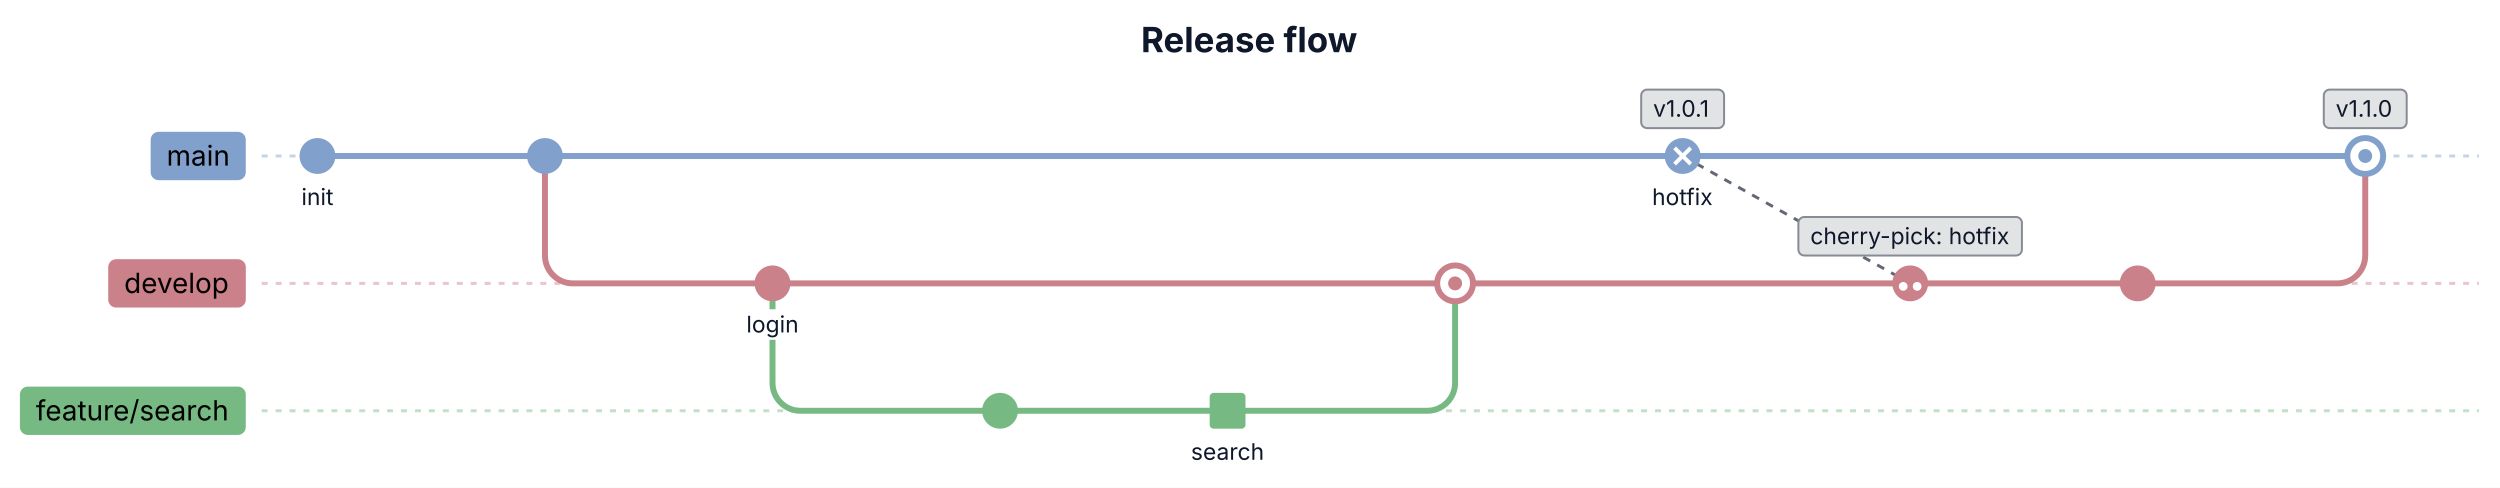
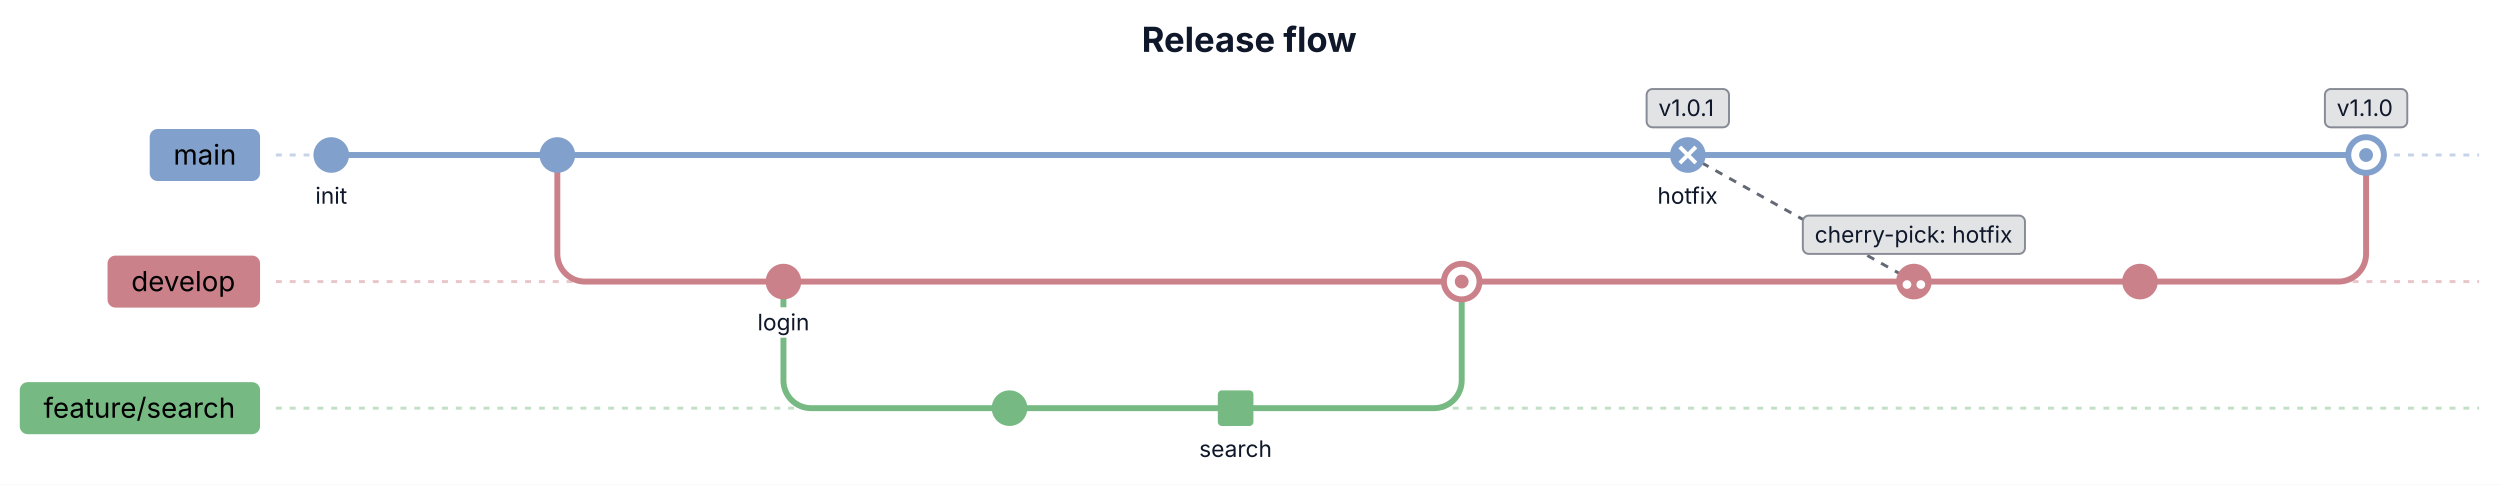
- <svg xmlns="http://www.w3.org/2000/svg" width="1256" height="245" viewBox="0 0 1256 245">
-   <rect x="0" y="0" width="1256" height="245" fill="#FFFFFF" />
+ <svg xmlns="http://www.w3.org/2000/svg" width="1264" height="245" viewBox="0 0 1264 245">
+   <rect x="0" y="0" width="1264" height="245" fill="#FFFFFF" />
  <g transform="translate(14,10)">
    <g>
-       <line x1="117.48" y1="68.37" x2="1231.45" y2="68.37" fill="none" stroke="#C6D4E8" stroke-width="1.5" stroke-dasharray="3,4" />
-       <line x1="117.48" y1="132.37" x2="1231.45" y2="132.37" fill="none" stroke="#E8C6CA" stroke-width="1.5" stroke-dasharray="3,4" />
-       <line x1="117.48" y1="196.37" x2="1231.45" y2="196.37" fill="none" stroke="#C1E0C7" stroke-width="1.5" stroke-dasharray="3,4" />
+       <line x1="125.48" y1="68.37" x2="1239.45" y2="68.37" fill="none" stroke="#C6D4E8" stroke-width="1.5" stroke-dasharray="3,4" />
+       <line x1="125.48" y1="132.37" x2="1239.45" y2="132.37" fill="none" stroke="#E8C6CA" stroke-width="1.5" stroke-dasharray="3,4" />
+       <line x1="125.48" y1="196.37" x2="1239.45" y2="196.37" fill="none" stroke="#C1E0C7" stroke-width="1.5" stroke-dasharray="3,4" />
    </g>
    <g>
-       <line x1="145.48" y1="68.37" x2="259.79" y2="68.37" fill="none" stroke="#81A0CB" stroke-width="3" />
-       <path d="M259.79,68.37 L259.79,118.37 C259.79,126.1 266.06,132.37 273.79,132.37 L374.11,132.37" fill="none" stroke="#CB818A" stroke-width="3" />
-       <path d="M374.11,132.37 L374.11,182.37 C374.11,190.1 380.37,196.37 388.11,196.37 L488.42,196.37" fill="none" stroke="#76B983" stroke-width="3" />
-       <line x1="488.42" y1="196.37" x2="602.73" y2="196.37" fill="none" stroke="#76B983" stroke-width="3" />
-       <line x1="374.11" y1="132.37" x2="717.04" y2="132.37" fill="none" stroke="#CB818A" stroke-width="3" />
-       <path d="M602.73,196.37 L703.04,196.37 C710.78,196.37 717.04,190.1 717.04,182.37 L717.04,132.37" fill="none" stroke="#76B983" stroke-width="3" />
-       <line x1="259.79" y1="68.37" x2="831.36" y2="68.37" fill="none" stroke="#81A0CB" stroke-width="3" />
-       <line x1="717.04" y1="132.37" x2="945.67" y2="132.37" fill="none" stroke="#CB818A" stroke-width="3" />
-       <line x1="831.36" y1="68.37" x2="945.67" y2="132.37" fill="none" stroke="#636875" stroke-width="1.5" stroke-dasharray="4,4" />
-       <line x1="945.67" y1="132.37" x2="1059.98" y2="132.37" fill="none" stroke="#CB818A" stroke-width="3" />
-       <line x1="831.36" y1="68.37" x2="1174.29" y2="68.37" fill="none" stroke="#81A0CB" stroke-width="3" />
-       <path d="M1059.98,132.37 L1160.29,132.37 C1168.02,132.37 1174.29,126.1 1174.29,118.37 L1174.29,68.37" fill="none" stroke="#CB818A" stroke-width="3" />
+       <line x1="153.48" y1="68.37" x2="267.79" y2="68.37" fill="none" stroke="#81A0CB" stroke-width="3" />
+       <path d="M267.79,68.37 L267.79,118.37 C267.79,126.1 274.06,132.37 281.79,132.37 L382.11,132.37" fill="none" stroke="#CB818A" stroke-width="3" />
+       <path d="M382.11,132.37 L382.11,182.37 C382.11,190.1 388.37,196.37 396.11,196.37 L496.42,196.37" fill="none" stroke="#76B983" stroke-width="3" />
+       <line x1="496.42" y1="196.37" x2="610.73" y2="196.37" fill="none" stroke="#76B983" stroke-width="3" />
+       <line x1="382.11" y1="132.37" x2="725.04" y2="132.37" fill="none" stroke="#CB818A" stroke-width="3" />
+       <path d="M610.73,196.37 L711.04,196.37 C718.78,196.37 725.04,190.1 725.04,182.37 L725.04,132.37" fill="none" stroke="#76B983" stroke-width="3" />
+       <line x1="267.79" y1="68.37" x2="839.36" y2="68.37" fill="none" stroke="#81A0CB" stroke-width="3" />
+       <line x1="725.04" y1="132.37" x2="953.67" y2="132.37" fill="none" stroke="#CB818A" stroke-width="3" />
+       <line x1="839.36" y1="68.37" x2="953.67" y2="132.37" fill="none" stroke="#636875" stroke-width="1.5" stroke-dasharray="4,4" />
+       <line x1="953.67" y1="132.37" x2="1067.98" y2="132.37" fill="none" stroke="#CB818A" stroke-width="3" />
+       <line x1="839.36" y1="68.37" x2="1182.29" y2="68.37" fill="none" stroke="#81A0CB" stroke-width="3" />
+       <path d="M1067.98,132.37 L1168.29,132.37 C1176.02,132.37 1182.29,126.1 1182.29,118.37 L1182.29,68.37" fill="none" stroke="#CB818A" stroke-width="3" />
    </g>
    <g>
-       <rect x="61.69" y="56.22" width="47.79" height="24.3" rx="4" ry="4" fill="#81A0CB" />
-       <rect x="40.37" y="120.22" width="69.12" height="24.3" rx="4" ry="4" fill="#CB818A" />
-       <rect x="-4" y="184.22" width="113.48" height="24.3" rx="4" ry="4" fill="#76B983" />
-       <ellipse cx="145.48" cy="68.37" rx="9" ry="9" fill="#81A0CB" />
-       <rect x="134.43" y="81.37" width="22.09" height="15.36" rx="2" ry="2" fill="#FFFFFF" />
-       <ellipse cx="259.79" cy="68.37" rx="9" ry="9" fill="#81A0CB" />
-       <ellipse cx="374.11" cy="132.37" rx="9" ry="9" fill="#CB818A" />
-       <rect x="357.97" y="145.37" width="32.27" height="15.36" rx="2" ry="2" fill="#FFFFFF" />
-       <ellipse cx="488.42" cy="196.37" rx="9" ry="9" fill="#76B983" />
-       <rect x="593.73" y="187.37" width="18" height="18" rx="2" ry="2" fill="#76B983" />
-       <rect x="581.3" y="209.37" width="42.86" height="15.36" rx="2" ry="2" fill="#FFFFFF" />
-       <ellipse cx="717.04" cy="132.37" rx="9" ry="9" fill="#FFFFFF" stroke="#CB818A" stroke-width="3" />
-       <ellipse cx="717.04" cy="132.37" rx="3.5" ry="3.5" fill="#CB818A" />
-       <ellipse cx="831.36" cy="68.37" rx="9" ry="9" fill="#81A0CB" />
-       <line x1="827.31" y1="64.32" x2="835.41" y2="72.42" fill="none" stroke="#FFFFFF" stroke-width="2" />
-       <line x1="827.31" y1="72.42" x2="835.41" y2="64.32" fill="none" stroke="#FFFFFF" stroke-width="2" />
-       <rect x="813" y="81.37" width="36.72" height="15.36" rx="2" ry="2" fill="#FFFFFF" />
-       <rect x="810.53" y="35.01" width="41.65" height="19.36" rx="3" ry="3" fill="#E2E3E5" stroke="#878B95" stroke-width="1" />
-       <ellipse cx="945.67" cy="132.37" rx="9" ry="9" fill="#CB818A" />
-       <ellipse cx="942.17" cy="133.87" rx="2.2" ry="2.2" fill="#FFFFFF" />
-       <ellipse cx="949.17" cy="133.87" rx="2.2" ry="2.2" fill="#FFFFFF" />
-       <rect x="889.51" y="99.01" width="112.31" height="19.36" rx="3" ry="3" fill="#E2E3E5" stroke="#878B95" stroke-width="1" />
-       <ellipse cx="1059.98" cy="132.37" rx="9" ry="9" fill="#CB818A" />
-       <ellipse cx="1174.29" cy="68.37" rx="9" ry="9" fill="#FFFFFF" stroke="#81A0CB" stroke-width="3" />
-       <ellipse cx="1174.29" cy="68.37" rx="3.5" ry="3.5" fill="#81A0CB" />
-       <rect x="1153.47" y="35.01" width="41.65" height="19.36" rx="3" ry="3" fill="#E2E3E5" stroke="#878B95" stroke-width="1" />
+       <rect x="61.69" y="55.22" width="55.79" height="26.3" rx="4" ry="4" fill="#81A0CB" />
+       <rect x="40.37" y="119.22" width="77.12" height="26.3" rx="4" ry="4" fill="#CB818A" />
+       <rect x="-4" y="183.22" width="121.48" height="26.3" rx="4" ry="4" fill="#76B983" />
+       <ellipse cx="153.48" cy="68.37" rx="9" ry="9" fill="#81A0CB" />
+       <rect x="142.43" y="81.37" width="22.09" height="15.36" rx="2" ry="2" fill="#FFFFFF" />
+       <ellipse cx="267.79" cy="68.37" rx="9" ry="9" fill="#81A0CB" />
+       <ellipse cx="382.11" cy="132.37" rx="9" ry="9" fill="#CB818A" />
+       <rect x="365.97" y="145.37" width="32.27" height="15.36" rx="2" ry="2" fill="#FFFFFF" />
+       <ellipse cx="496.42" cy="196.37" rx="9" ry="9" fill="#76B983" />
+       <rect x="601.73" y="187.37" width="18" height="18" rx="2" ry="2" fill="#76B983" />
+       <rect x="589.3" y="209.37" width="42.86" height="15.36" rx="2" ry="2" fill="#FFFFFF" />
+       <ellipse cx="725.04" cy="132.37" rx="9" ry="9" fill="#FFFFFF" stroke="#CB818A" stroke-width="3" />
+       <ellipse cx="725.04" cy="132.37" rx="3.5" ry="3.5" fill="#CB818A" />
+       <ellipse cx="839.36" cy="68.37" rx="9" ry="9" fill="#81A0CB" />
+       <line x1="835.31" y1="64.32" x2="843.41" y2="72.42" fill="none" stroke="#FFFFFF" stroke-width="2" />
+       <line x1="835.31" y1="72.42" x2="843.41" y2="64.32" fill="none" stroke="#FFFFFF" stroke-width="2" />
+       <rect x="821" y="81.37" width="36.72" height="15.36" rx="2" ry="2" fill="#FFFFFF" />
+       <rect x="818.53" y="35.01" width="41.65" height="19.36" rx="3" ry="3" fill="#E2E3E5" stroke="#878B95" stroke-width="1" />
+       <ellipse cx="953.67" cy="132.37" rx="9" ry="9" fill="#CB818A" />
+       <ellipse cx="950.17" cy="133.87" rx="2.2" ry="2.2" fill="#FFFFFF" />
+       <ellipse cx="957.17" cy="133.87" rx="2.2" ry="2.2" fill="#FFFFFF" />
+       <rect x="897.51" y="99.01" width="112.31" height="19.36" rx="3" ry="3" fill="#E2E3E5" stroke="#878B95" stroke-width="1" />
+       <ellipse cx="1067.98" cy="132.37" rx="9" ry="9" fill="#CB818A" />
+       <ellipse cx="1182.29" cy="68.37" rx="9" ry="9" fill="#FFFFFF" stroke="#81A0CB" stroke-width="3" />
+       <ellipse cx="1182.29" cy="68.37" rx="3.5" ry="3.5" fill="#81A0CB" />
+       <rect x="1161.47" y="35.01" width="41.65" height="19.36" rx="3" ry="3" fill="#E2E3E5" stroke="#878B95" stroke-width="1" />
    </g>
    <g>
      <text font-family="Inter, ui-sans-serif, system-ui, -apple-system, Segoe UI, DejaVu Sans, Liberation Sans, Arial, Liberation Sans, Arimo, Helvetica, Nimbus Sans, sans-serif, Noto Color Emoji, Apple Color Emoji, Segoe UI Emoji" xml:space="preserve">
-         <tspan x="69.69" y="73.21" font-size="14" fill="#000000" textLength="31.79" lengthAdjust="spacing">main</tspan>
+         <tspan x="73.69" y="73.21" font-size="14" fill="#000000" textLength="31.79" lengthAdjust="spacing">main</tspan>
      </text>
      <text font-family="Inter, ui-sans-serif, system-ui, -apple-system, Segoe UI, DejaVu Sans, Liberation Sans, Arial, Liberation Sans, Arimo, Helvetica, Nimbus Sans, sans-serif, Noto Color Emoji, Apple Color Emoji, Segoe UI Emoji" xml:space="preserve">
-         <tspan x="48.37" y="137.21" font-size="14" fill="#000000" textLength="53.12" lengthAdjust="spacing">develop</tspan>
+         <tspan x="52.37" y="137.21" font-size="14" fill="#000000" textLength="53.12" lengthAdjust="spacing">develop</tspan>
      </text>
      <text font-family="Inter, ui-sans-serif, system-ui, -apple-system, Segoe UI, DejaVu Sans, Liberation Sans, Arial, Liberation Sans, Arimo, Helvetica, Nimbus Sans, sans-serif, Noto Color Emoji, Apple Color Emoji, Segoe UI Emoji" xml:space="preserve">
-         <tspan x="4" y="201.21" font-size="14" fill="#000000" textLength="97.48" lengthAdjust="spacing">feature/search</tspan>
+         <tspan x="8" y="201.21" font-size="14" fill="#000000" textLength="97.48" lengthAdjust="spacing">feature/search</tspan>
      </text>
      <text font-family="Inter, ui-sans-serif, system-ui, -apple-system, Segoe UI, DejaVu Sans, Liberation Sans, Arial, Liberation Sans, Arimo, Helvetica, Nimbus Sans, sans-serif, Noto Color Emoji, Apple Color Emoji, Segoe UI Emoji" xml:space="preserve">
-         <tspan x="137.43" y="93.02" font-size="11.48" fill="#0F172A" textLength="16.09" lengthAdjust="spacing">init</tspan>
+         <tspan x="145.43" y="93.02" font-size="11.48" fill="#0F172A" textLength="16.09" lengthAdjust="spacing">init</tspan>
      </text>
      <text font-family="Inter, ui-sans-serif, system-ui, -apple-system, Segoe UI, DejaVu Sans, Liberation Sans, Arial, Liberation Sans, Arimo, Helvetica, Nimbus Sans, sans-serif, Noto Color Emoji, Apple Color Emoji, Segoe UI Emoji" xml:space="preserve">
-         <tspan x="360.97" y="157.02" font-size="11.48" fill="#0F172A" textLength="26.27" lengthAdjust="spacing">login</tspan>
+         <tspan x="368.97" y="157.02" font-size="11.48" fill="#0F172A" textLength="26.27" lengthAdjust="spacing">login</tspan>
      </text>
      <text font-family="Inter, ui-sans-serif, system-ui, -apple-system, Segoe UI, DejaVu Sans, Liberation Sans, Arial, Liberation Sans, Arimo, Helvetica, Nimbus Sans, sans-serif, Noto Color Emoji, Apple Color Emoji, Segoe UI Emoji" xml:space="preserve">
-         <tspan x="584.3" y="221.02" font-size="11.48" fill="#0F172A" textLength="36.86" lengthAdjust="spacing">search</tspan>
+         <tspan x="592.3" y="221.02" font-size="11.48" fill="#0F172A" textLength="36.86" lengthAdjust="spacing">search</tspan>
      </text>
      <text font-family="Inter, ui-sans-serif, system-ui, -apple-system, Segoe UI, DejaVu Sans, Liberation Sans, Arial, Liberation Sans, Arimo, Helvetica, Nimbus Sans, sans-serif, Noto Color Emoji, Apple Color Emoji, Segoe UI Emoji" xml:space="preserve">
-         <tspan x="816" y="93.02" font-size="11.48" fill="#0F172A" textLength="30.72" lengthAdjust="spacing">hotfix</tspan>
+         <tspan x="824" y="93.02" font-size="11.48" fill="#0F172A" textLength="30.72" lengthAdjust="spacing">hotfix</tspan>
      </text>
      <text font-family="Inter, ui-sans-serif, system-ui, -apple-system, Segoe UI, DejaVu Sans, Liberation Sans, Arial, Liberation Sans, Arimo, Helvetica, Nimbus Sans, sans-serif, Noto Color Emoji, Apple Color Emoji, Segoe UI Emoji" xml:space="preserve">
-         <tspan x="816.53" y="48.66" font-size="11.48" fill="#0F172A" textLength="29.65" lengthAdjust="spacing">v1.0.1</tspan>
+         <tspan x="824.53" y="48.66" font-size="11.48" fill="#0F172A" textLength="29.65" lengthAdjust="spacing">v1.0.1</tspan>
      </text>
      <text font-family="Inter, ui-sans-serif, system-ui, -apple-system, Segoe UI, DejaVu Sans, Liberation Sans, Arial, Liberation Sans, Arimo, Helvetica, Nimbus Sans, sans-serif, Noto Color Emoji, Apple Color Emoji, Segoe UI Emoji" xml:space="preserve">
-         <tspan x="895.51" y="112.66" font-size="11.48" fill="#0F172A" textLength="100.31" lengthAdjust="spacing">cherry-pick: hotfix</tspan>
+         <tspan x="903.51" y="112.66" font-size="11.48" fill="#0F172A" textLength="100.31" lengthAdjust="spacing">cherry-pick: hotfix</tspan>
      </text>
      <text font-family="Inter, ui-sans-serif, system-ui, -apple-system, Segoe UI, DejaVu Sans, Liberation Sans, Arial, Liberation Sans, Arimo, Helvetica, Nimbus Sans, sans-serif, Noto Color Emoji, Apple Color Emoji, Segoe UI Emoji" xml:space="preserve">
-         <tspan x="1159.47" y="48.66" font-size="11.48" fill="#0F172A" textLength="29.65" lengthAdjust="spacing">v1.1.0</tspan>
+         <tspan x="1167.47" y="48.66" font-size="11.48" fill="#0F172A" textLength="29.65" lengthAdjust="spacing">v1.1.0</tspan>
      </text>
      <text font-family="Inter, ui-sans-serif, system-ui, -apple-system, Segoe UI, DejaVu Sans, Liberation Sans, Arial, Liberation Sans, Arimo, Helvetica, Nimbus Sans, sans-serif, Noto Color Emoji, Apple Color Emoji, Segoe UI Emoji" xml:space="preserve">
-         <tspan x="559.25" y="16.24" font-size="17.5" fill="#0F172A" font-weight="bold" textLength="108.95" lengthAdjust="spacing">Release flow</tspan>
+         <tspan x="563.25" y="16.24" font-size="17.5" fill="#0F172A" font-weight="bold" textLength="108.95" lengthAdjust="spacing">Release flow</tspan>
      </text>
    </g>
  </g>
</svg>
